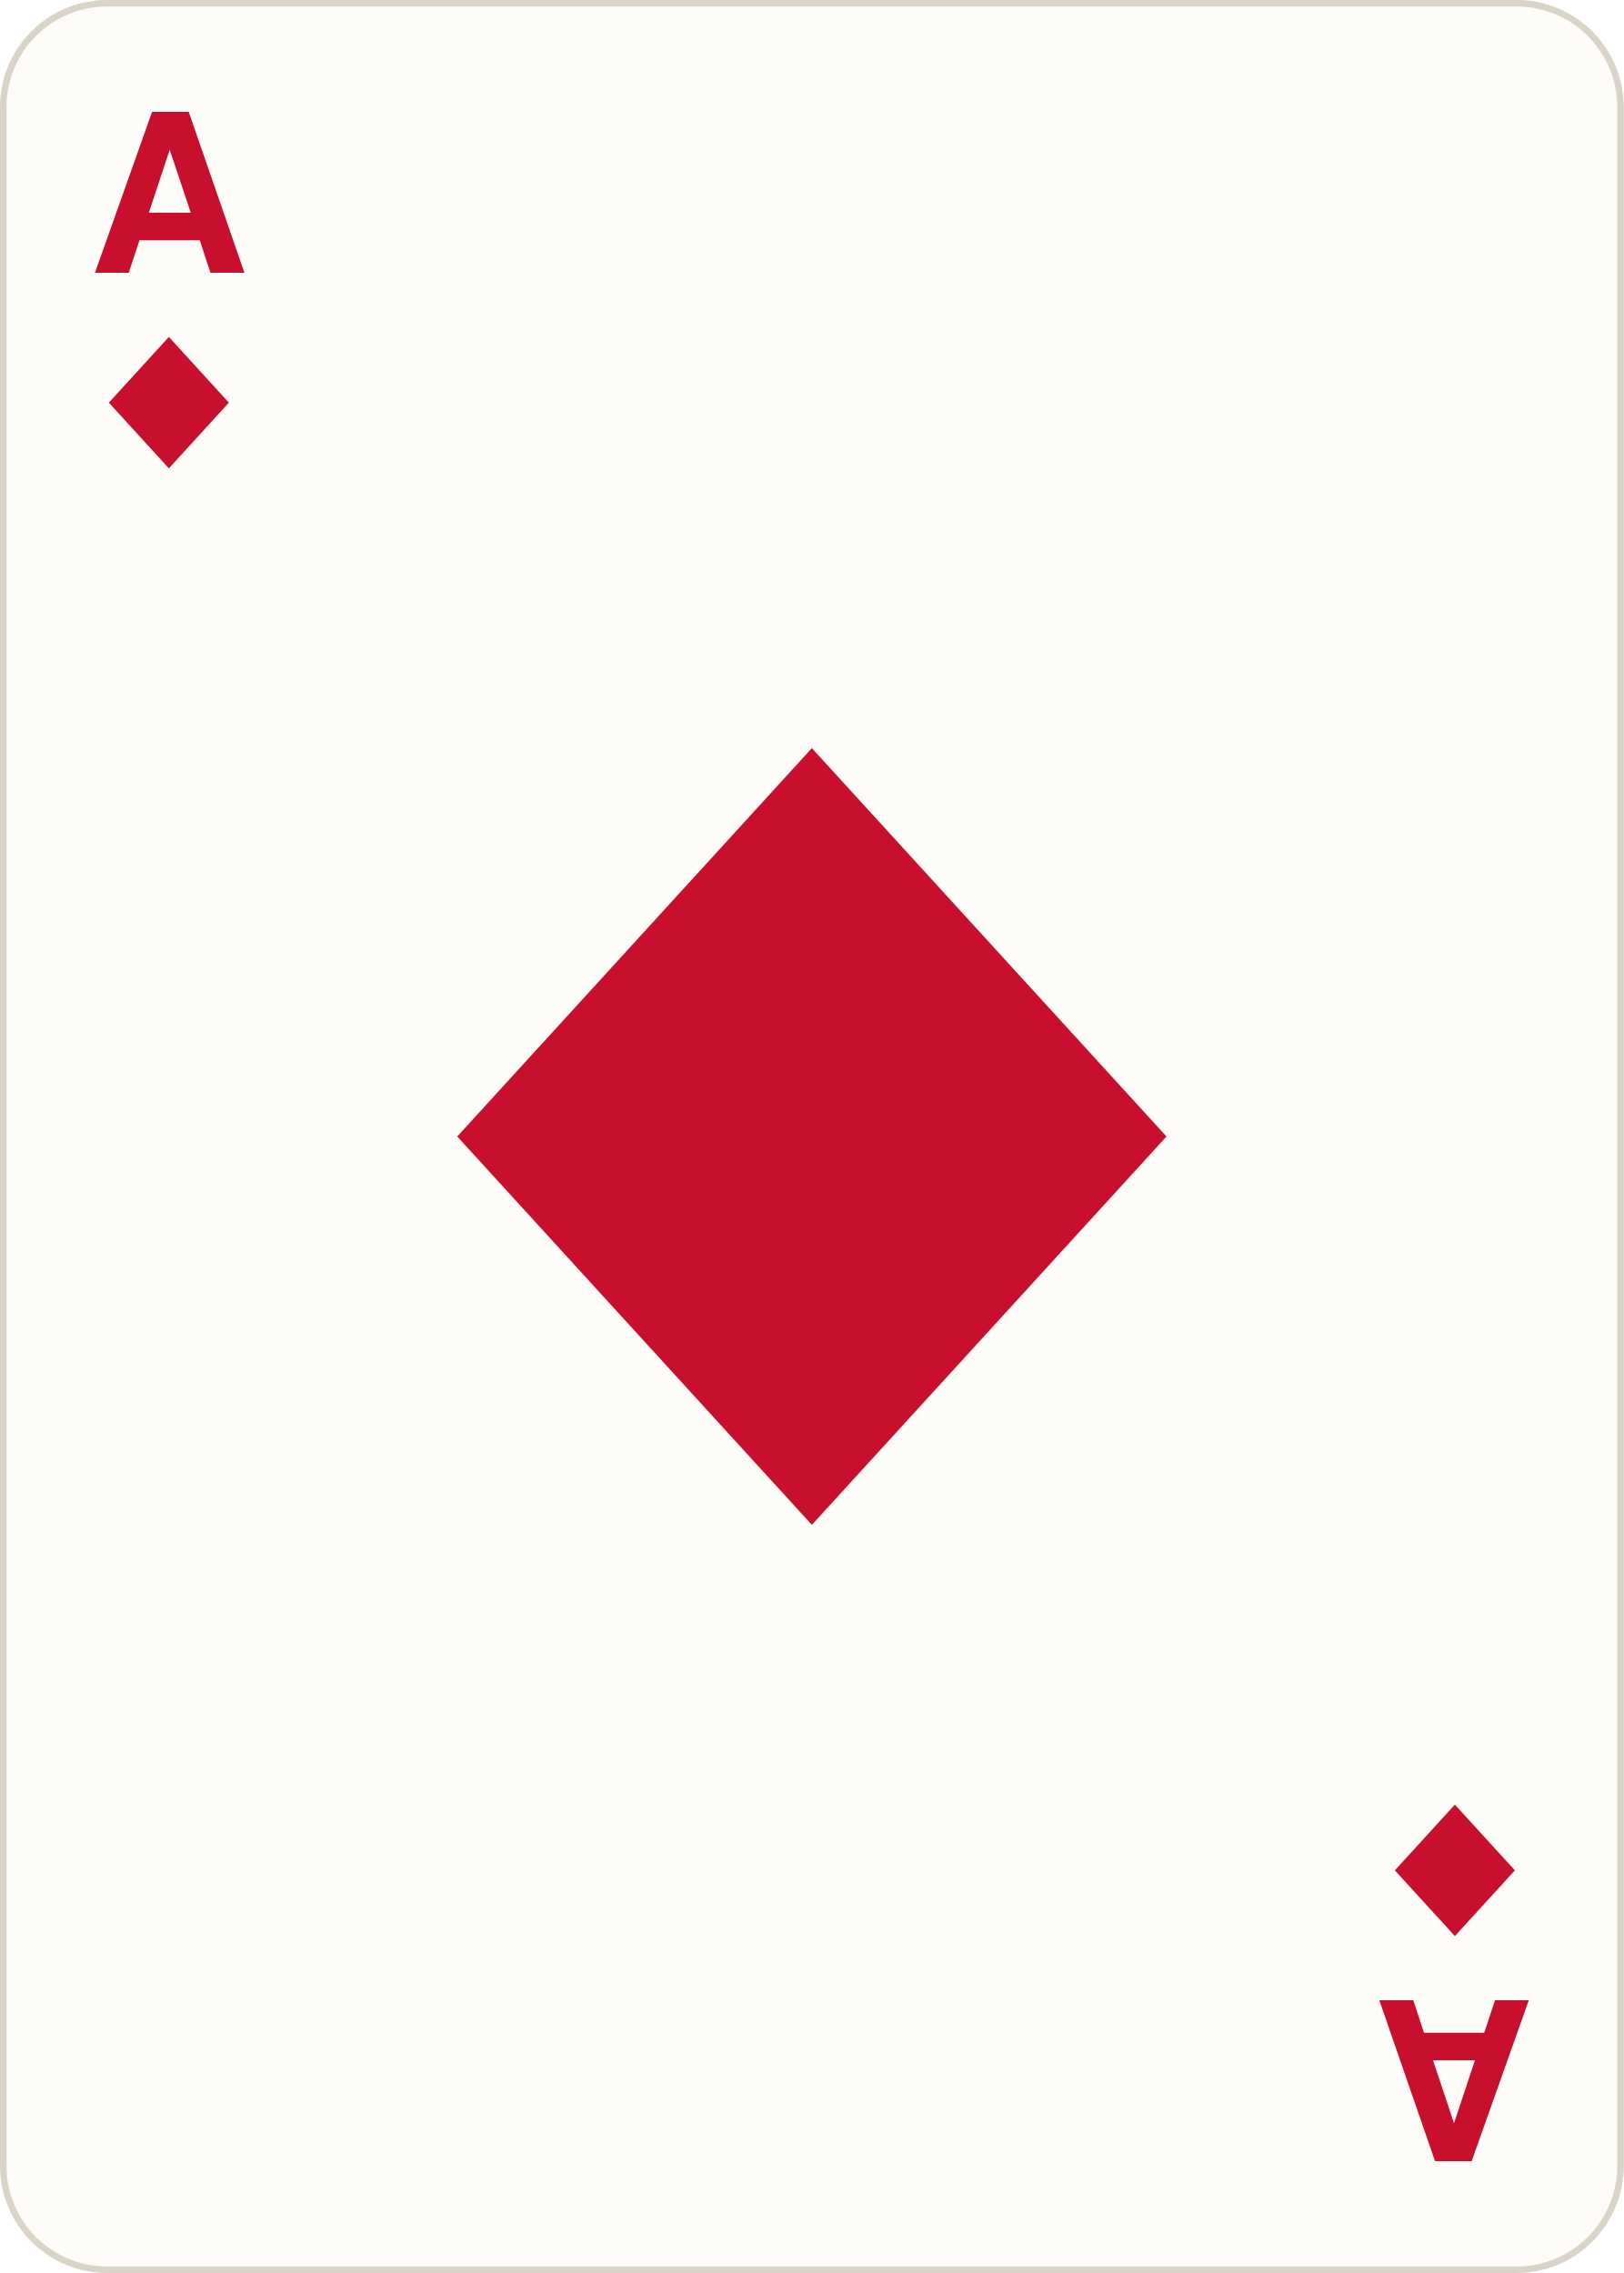
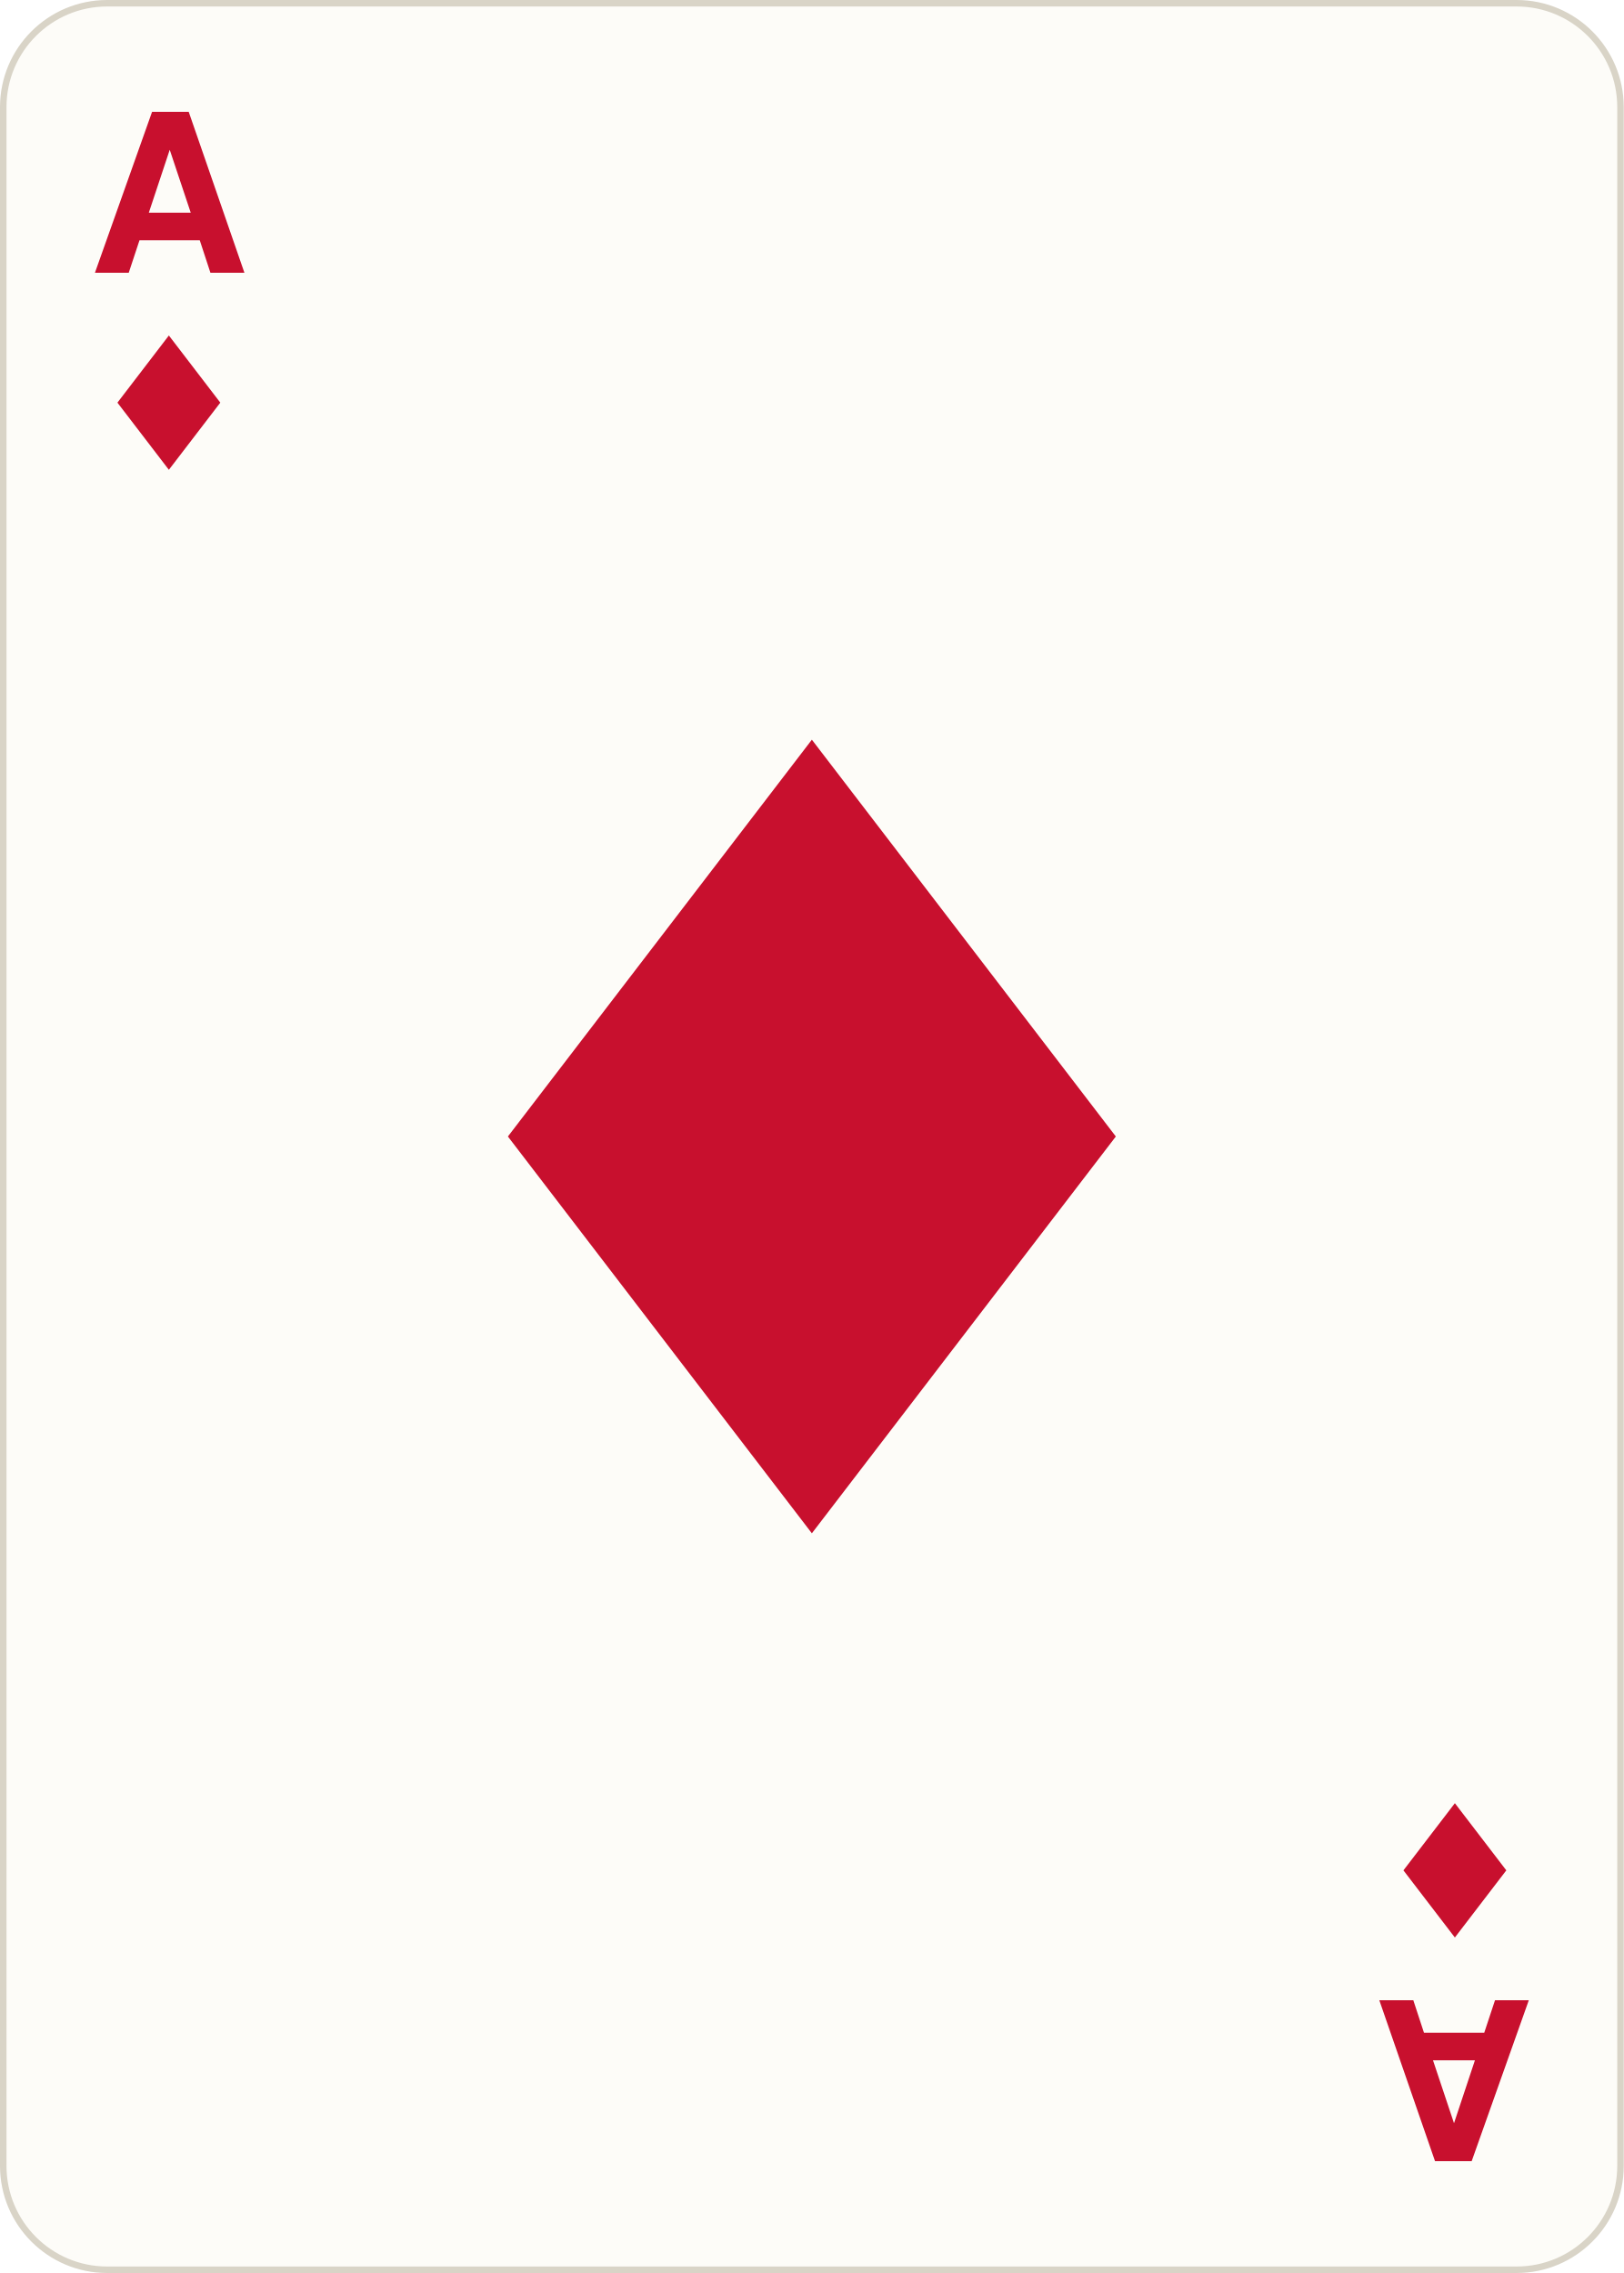
<svg xmlns="http://www.w3.org/2000/svg" viewBox="0 0 250 350" width="250" height="350">
  <rect x="0.5" y="0.5" width="249" height="349" rx="16" fill="#fdfcf8" stroke="#d9d4c7" stroke-width="1" />
  <text x="26" y="42" font-size="34" font-weight="700" text-anchor="middle" fill="#c8102e" font-family="Helvetica Neue, Helvetica, Arial, sans-serif">A</text>
-   <path d="M50,4 L92,50 L50,96 L8,50 Z" fill="#c8102e" transform="translate(26.0,62.0) scale(0.22) translate(-50,-50)" />
+   <path d="M50,3 L86,50 L50,97 L14,50 Z" fill="#c8102e" transform="translate(26.0,62.0) scale(0.22) translate(-50,-50)" />
  <g transform="rotate(180 125.0 175.0)">
    <text x="26" y="42" font-size="34" font-weight="700" text-anchor="middle" fill="#c8102e" font-family="Helvetica Neue, Helvetica, Arial, sans-serif">A</text>
-     <path d="M50,4 L92,50 L50,96 L8,50 Z" fill="#c8102e" transform="translate(26.0,62.0) scale(0.22) translate(-50,-50)" />
+     <path d="M50,3 L86,50 L50,97 L14,50 Z" fill="#c8102e" transform="translate(26.0,62.0) scale(0.22) translate(-50,-50)" />
  </g>
-   <path d="M50,4 L92,50 L50,96 L8,50 Z" fill="#c8102e" transform="translate(125.0,175.0) scale(1.3) translate(-50,-50)" />
+   <path d="M50,3 L86,50 L50,97 L14,50 Z" fill="#c8102e" transform="translate(125.0,175.0) scale(1.3) translate(-50,-50)" />
</svg>
